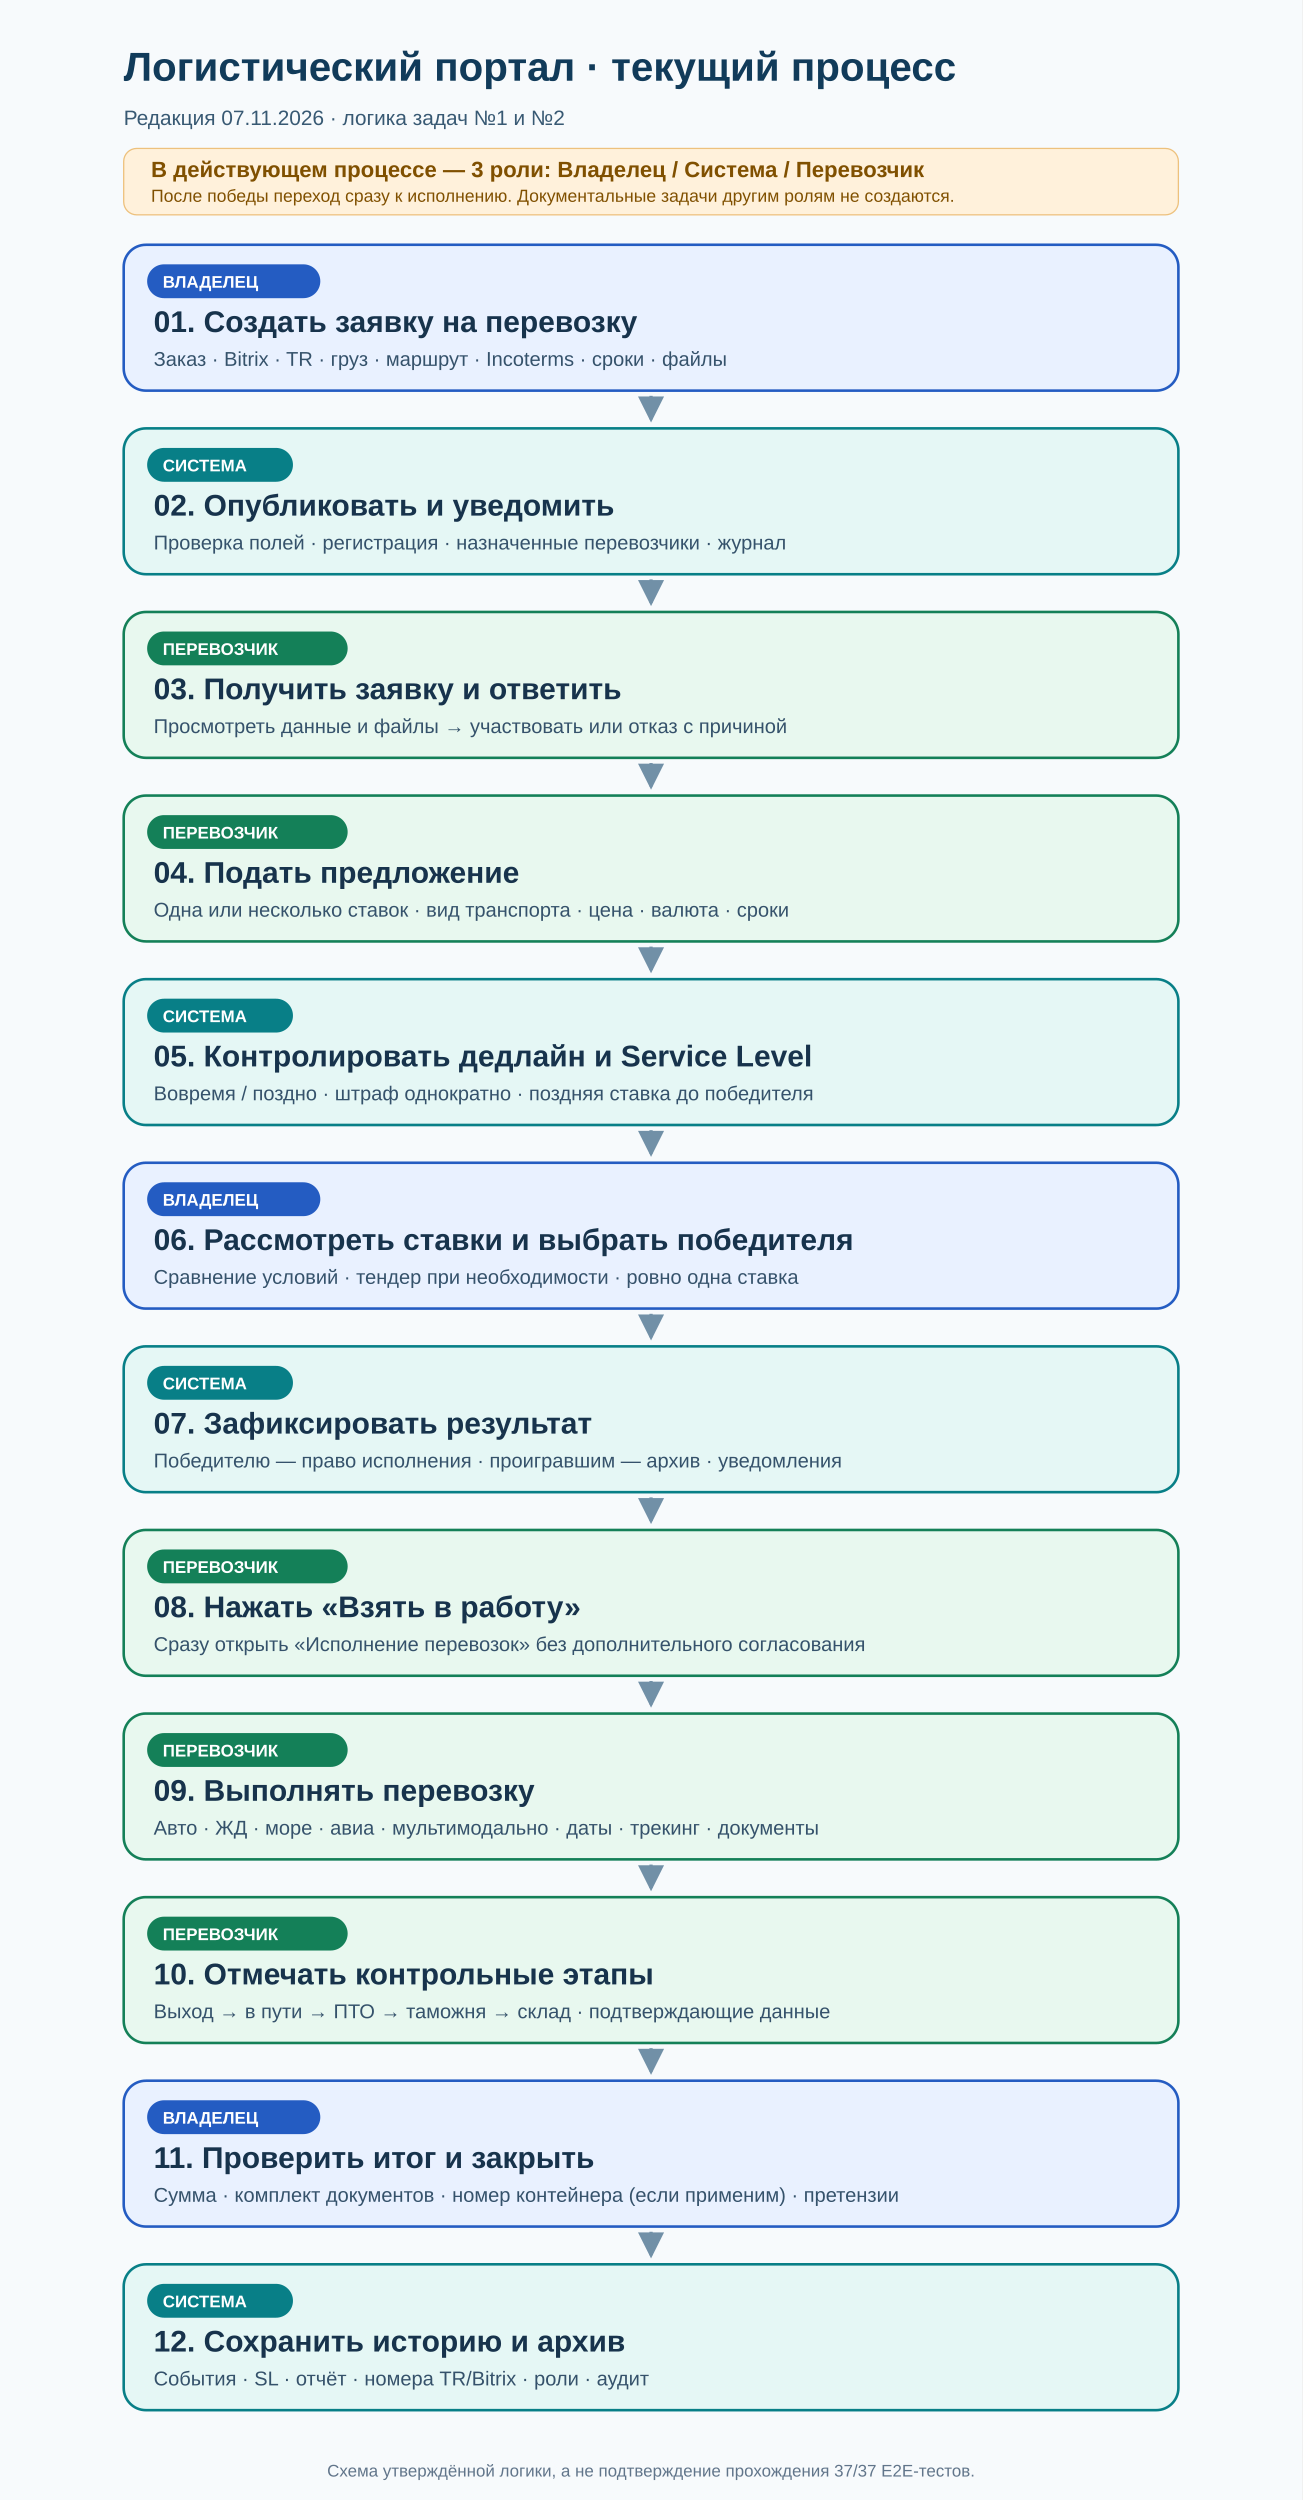
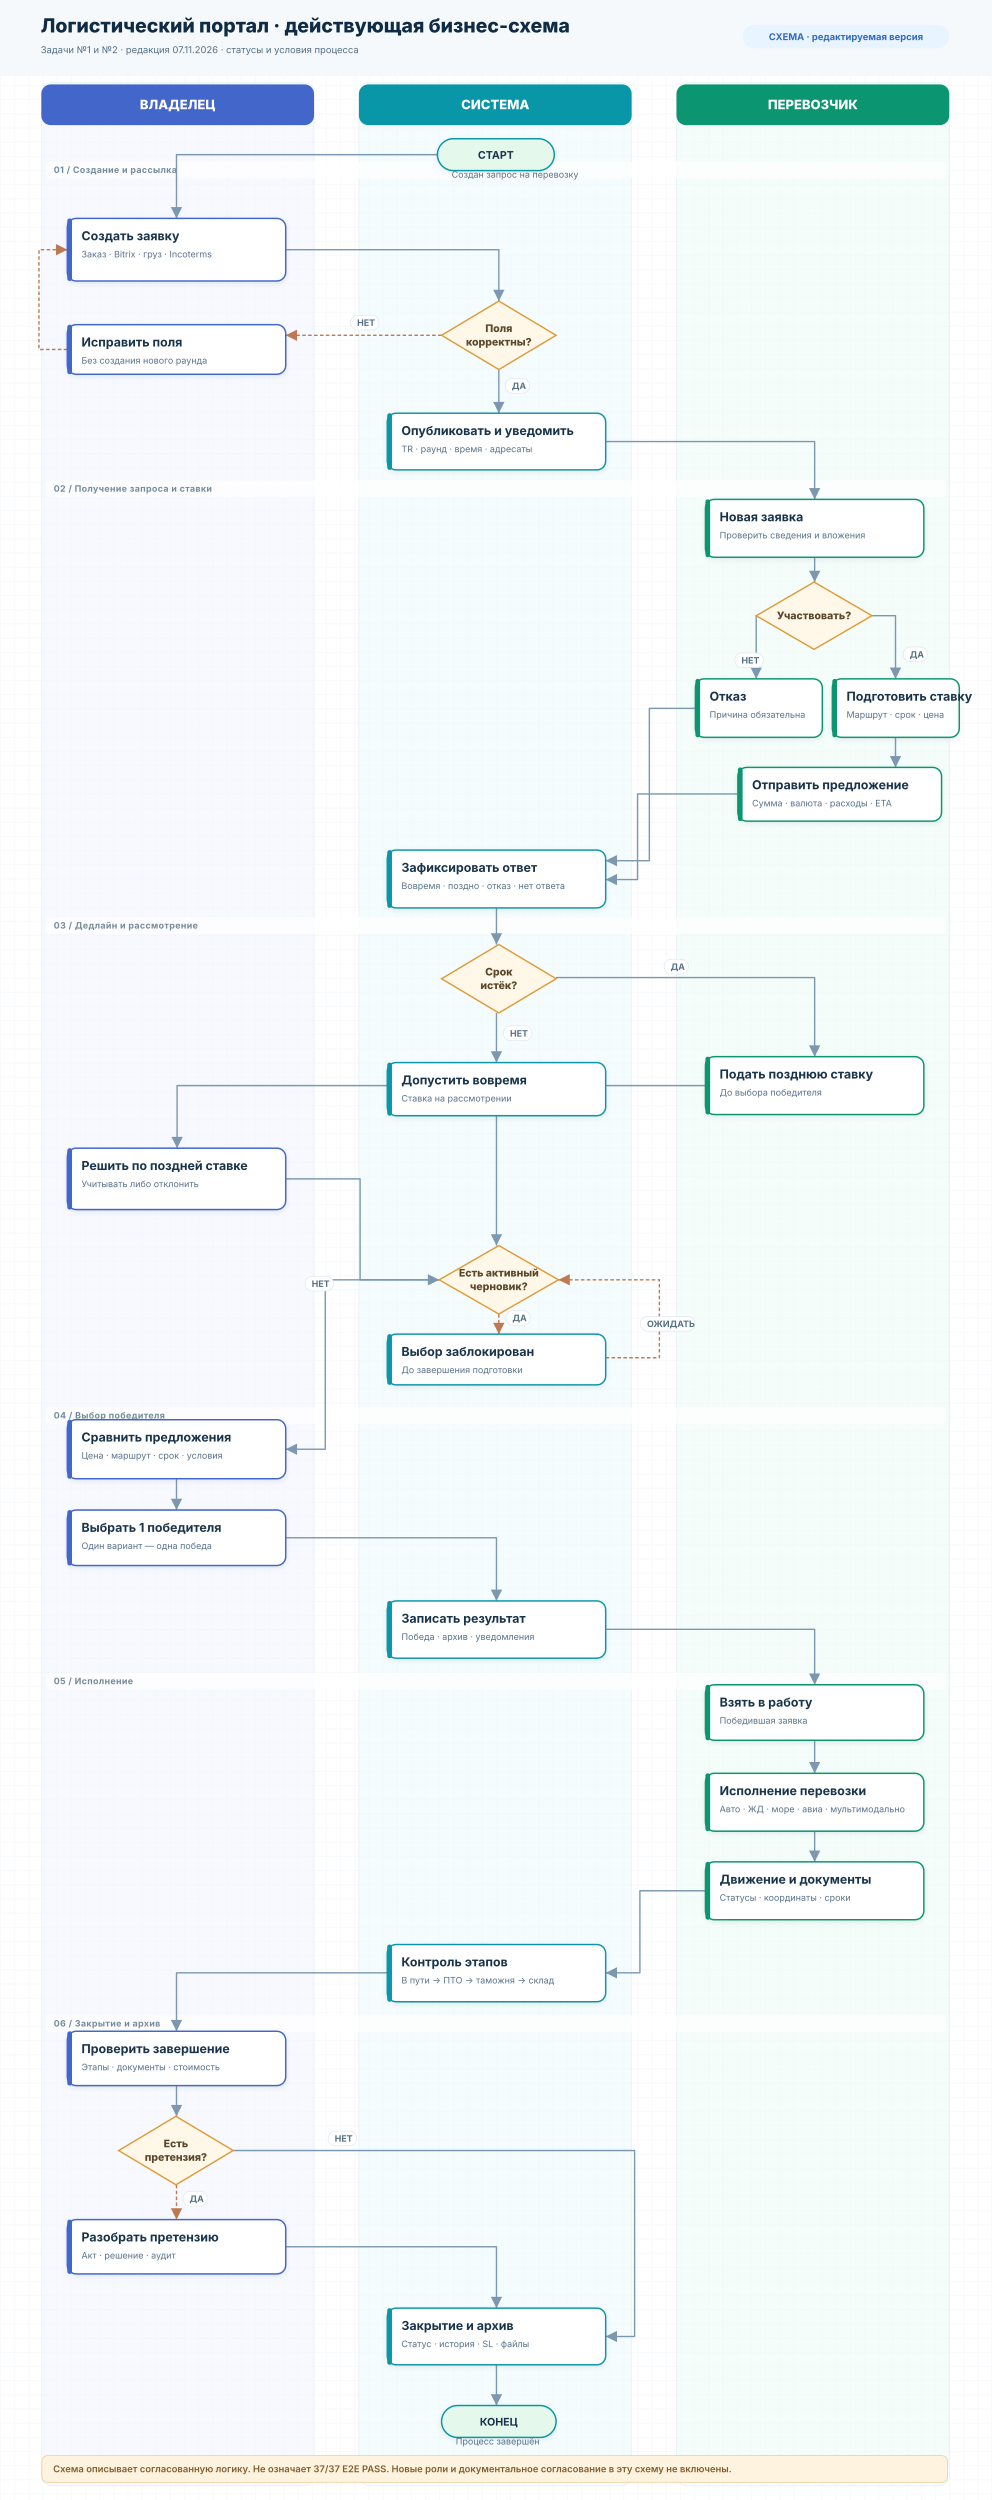
- <svg xmlns="http://www.w3.org/2000/svg" width="1000" height="1920" viewBox="0 0 1000 1920" role="img" aria-label="Актуальная бизнес-схема логистического портала. Роли: Владелец, Система, Перевозчик. От создания заявки до архива.">
+ <svg xmlns="http://www.w3.org/2000/svg" viewBox="0 0 1680 4235" width="1680" height="4235" role="img" aria-label="Бизнес-процесс логистического портала: Владелец, Система, Перевозчик. Ветвления, ставки, победитель, исполнение, закрытие.">
  <defs>
-     <marker id="arrow" markerWidth="8" markerHeight="8" refX="7" refY="4" orient="auto">
-       <path d="M0 0 L8 4 L0 8 Z" fill="#7190a7" />
+     <marker id="endArrow" markerWidth="9" markerHeight="9" refX="8" refY="4" orient="auto">
+       <path d="M0 0 L8 4 L0 8 Z" fill="#7c98b0" />
    </marker>
+     <marker id="redArrow" markerWidth="9" markerHeight="9" refX="8" refY="4" orient="auto">
+       <path d="M0 0 L8 4 L0 8 Z" fill="#bf7950" />
+     </marker>
+     <pattern id="microgrid" width="24" height="24" patternUnits="userSpaceOnUse">
+       <path d="M24 0 H0 V24" fill="none" stroke="#e9eff5" stroke-width="1" />
+     </pattern>
+     <filter id="shadow" x="-15%" y="-20%" width="135%" height="150%">
+       <feDropShadow dx="0" dy="3" stdDeviation="4" flood-color="#526b82" flood-opacity="0.12" />
+     </filter>
  </defs>
-   <rect width="1000" height="1920" fill="#f7fafc" />
-   <text x="95" y="62" font-family="Arial,DejaVu Sans,sans-serif" font-size="31" font-weight="800" fill="#113b5a">Логистический портал · текущий процесс</text>
-   <text x="95" y="96" font-family="Arial,DejaVu Sans,sans-serif" font-size="16" fill="#385973">Редакция 07.11.2026 · логика задач №1 и №2</text>
-   <rect x="95" y="114" width="810" height="51" rx="10" fill="#fff1db" stroke="#edc17d" />
-   <text x="116" y="136" font-family="Arial,DejaVu Sans,sans-serif" font-size="17" font-weight="700" fill="#805000">В действующем процессе — 3 роли: Владелец / Система / Перевозчик</text>
-   <text x="116" y="155" font-family="Arial,DejaVu Sans,sans-serif" font-size="13.5" fill="#805000">После победы переход сразу к исполнению. Документальные задачи другим ролям не создаются.</text>
-   <g font-family="Arial,DejaVu Sans,sans-serif">
-     <path d="M 500 304 V 322" stroke="#7190a7" stroke-width="2.5" fill="none" marker-end="url(#arrow)" />
-     <path d="M 500 445 V 463" stroke="#7190a7" stroke-width="2.5" fill="none" marker-end="url(#arrow)" />
-     <path d="M 500 586 V 604" stroke="#7190a7" stroke-width="2.5" fill="none" marker-end="url(#arrow)" />
-     <path d="M 500 727 V 745" stroke="#7190a7" stroke-width="2.5" fill="none" marker-end="url(#arrow)" />
-     <path d="M 500 868 V 886" stroke="#7190a7" stroke-width="2.5" fill="none" marker-end="url(#arrow)" />
-     <path d="M 500 1009 V 1027" stroke="#7190a7" stroke-width="2.5" fill="none" marker-end="url(#arrow)" />
-     <path d="M 500 1150 V 1168" stroke="#7190a7" stroke-width="2.5" fill="none" marker-end="url(#arrow)" />
-     <path d="M 500 1291 V 1309" stroke="#7190a7" stroke-width="2.5" fill="none" marker-end="url(#arrow)" />
-     <path d="M 500 1432 V 1450" stroke="#7190a7" stroke-width="2.5" fill="none" marker-end="url(#arrow)" />
-     <path d="M 500 1573 V 1591" stroke="#7190a7" stroke-width="2.5" fill="none" marker-end="url(#arrow)" />
-     <path d="M 500 1714 V 1732" stroke="#7190a7" stroke-width="2.5" fill="none" marker-end="url(#arrow)" />
-     <g>
-       <rect x="95" y="188" width="810" height="112" rx="17" fill="#e9f1ff" stroke="#245cc2" stroke-width="2" />
-       <rect x="113" y="203" width="133" height="26" rx="13" fill="#245cc2" />
-       <text x="125" y="221" fill="#fff" font-size="13" font-weight="700">ВЛАДЕЛЕЦ</text>
-       <text x="118" y="255" fill="#17334c" font-size="23" font-weight="750">01. Создать заявку на перевозку</text>
-       <text x="118" y="281" fill="#35526b" font-size="15.4">Заказ · Bitrix · TR · груз · маршрут · Incoterms · сроки · файлы</text>
-     </g>
-     <g>
-       <rect x="95" y="329" width="810" height="112" rx="17" fill="#e5f7f5" stroke="#087f87" stroke-width="2" />
-       <rect x="113" y="344" width="112" height="26" rx="13" fill="#087f87" />
-       <text x="125" y="362" fill="#fff" font-size="13" font-weight="700">СИСТЕМА</text>
-       <text x="118" y="396" fill="#17334c" font-size="23" font-weight="750">02. Опубликовать и уведомить</text>
-       <text x="118" y="422" fill="#35526b" font-size="15.4">Проверка полей · регистрация · назначенные перевозчики · журнал</text>
-     </g>
-     <g>
-       <rect x="95" y="470" width="810" height="112" rx="17" fill="#e8f8ef" stroke="#148058" stroke-width="2" />
-       <rect x="113" y="485" width="154" height="26" rx="13" fill="#148058" />
-       <text x="125" y="503" fill="#fff" font-size="13" font-weight="700">ПЕРЕВОЗЧИК</text>
-       <text x="118" y="537" fill="#17334c" font-size="23" font-weight="750">03. Получить заявку и ответить</text>
-       <text x="118" y="563" fill="#35526b" font-size="15.4">Просмотреть данные и файлы → участвовать или отказ с причиной</text>
-     </g>
-     <g>
-       <rect x="95" y="611" width="810" height="112" rx="17" fill="#e8f8ef" stroke="#148058" stroke-width="2" />
-       <rect x="113" y="626" width="154" height="26" rx="13" fill="#148058" />
-       <text x="125" y="644" fill="#fff" font-size="13" font-weight="700">ПЕРЕВОЗЧИК</text>
-       <text x="118" y="678" fill="#17334c" font-size="23" font-weight="750">04. Подать предложение</text>
-       <text x="118" y="704" fill="#35526b" font-size="15.4">Одна или несколько ставок · вид транспорта · цена · валюта · сроки</text>
-     </g>
-     <g>
-       <rect x="95" y="752" width="810" height="112" rx="17" fill="#e5f7f5" stroke="#087f87" stroke-width="2" />
-       <rect x="113" y="767" width="112" height="26" rx="13" fill="#087f87" />
-       <text x="125" y="785" fill="#fff" font-size="13" font-weight="700">СИСТЕМА</text>
-       <text x="118" y="819" fill="#17334c" font-size="23" font-weight="750">05. Контролировать дедлайн и Service Level</text>
-       <text x="118" y="845" fill="#35526b" font-size="15.4">Вовремя / поздно · штраф однократно · поздняя ставка до победителя</text>
-     </g>
-     <g>
-       <rect x="95" y="893" width="810" height="112" rx="17" fill="#e9f1ff" stroke="#245cc2" stroke-width="2" />
-       <rect x="113" y="908" width="133" height="26" rx="13" fill="#245cc2" />
-       <text x="125" y="926" fill="#fff" font-size="13" font-weight="700">ВЛАДЕЛЕЦ</text>
-       <text x="118" y="960" fill="#17334c" font-size="23" font-weight="750">06. Рассмотреть ставки и выбрать победителя</text>
-       <text x="118" y="986" fill="#35526b" font-size="15.4">Сравнение условий · тендер при необходимости · ровно одна ставка</text>
-     </g>
-     <g>
-       <rect x="95" y="1034" width="810" height="112" rx="17" fill="#e5f7f5" stroke="#087f87" stroke-width="2" />
-       <rect x="113" y="1049" width="112" height="26" rx="13" fill="#087f87" />
-       <text x="125" y="1067" fill="#fff" font-size="13" font-weight="700">СИСТЕМА</text>
-       <text x="118" y="1101" fill="#17334c" font-size="23" font-weight="750">07. Зафиксировать результат</text>
-       <text x="118" y="1127" fill="#35526b" font-size="15.4">Победителю — право исполнения · проигравшим — архив · уведомления</text>
-     </g>
-     <g>
-       <rect x="95" y="1175" width="810" height="112" rx="17" fill="#e8f8ef" stroke="#148058" stroke-width="2" />
-       <rect x="113" y="1190" width="154" height="26" rx="13" fill="#148058" />
-       <text x="125" y="1208" fill="#fff" font-size="13" font-weight="700">ПЕРЕВОЗЧИК</text>
-       <text x="118" y="1242" fill="#17334c" font-size="23" font-weight="750">08. Нажать «Взять в работу»</text>
-       <text x="118" y="1268" fill="#35526b" font-size="15.4">Сразу открыть «Исполнение перевозок» без дополнительного согласования</text>
-     </g>
-     <g>
-       <rect x="95" y="1316" width="810" height="112" rx="17" fill="#e8f8ef" stroke="#148058" stroke-width="2" />
-       <rect x="113" y="1331" width="154" height="26" rx="13" fill="#148058" />
-       <text x="125" y="1349" fill="#fff" font-size="13" font-weight="700">ПЕРЕВОЗЧИК</text>
-       <text x="118" y="1383" fill="#17334c" font-size="23" font-weight="750">09. Выполнять перевозку</text>
-       <text x="118" y="1409" fill="#35526b" font-size="15.4">Авто · ЖД · море · авиа · мультимодально · даты · трекинг · документы</text>
-     </g>
-     <g>
-       <rect x="95" y="1457" width="810" height="112" rx="17" fill="#e8f8ef" stroke="#148058" stroke-width="2" />
-       <rect x="113" y="1472" width="154" height="26" rx="13" fill="#148058" />
-       <text x="125" y="1490" fill="#fff" font-size="13" font-weight="700">ПЕРЕВОЗЧИК</text>
-       <text x="118" y="1524" fill="#17334c" font-size="23" font-weight="750">10. Отмечать контрольные этапы</text>
-       <text x="118" y="1550" fill="#35526b" font-size="15.4">Выход → в пути → ПТО → таможня → склад · подтверждающие данные</text>
-     </g>
-     <g>
-       <rect x="95" y="1598" width="810" height="112" rx="17" fill="#e9f1ff" stroke="#245cc2" stroke-width="2" />
-       <rect x="113" y="1613" width="133" height="26" rx="13" fill="#245cc2" />
-       <text x="125" y="1631" fill="#fff" font-size="13" font-weight="700">ВЛАДЕЛЕЦ</text>
-       <text x="118" y="1665" fill="#17334c" font-size="23" font-weight="750">11. Проверить итог и закрыть</text>
-       <text x="118" y="1691" fill="#35526b" font-size="15.4">Сумма · комплект документов · номер контейнера (если применим) · претензии</text>
-     </g>
-     <g>
-       <rect x="95" y="1739" width="810" height="112" rx="17" fill="#e5f7f5" stroke="#087f87" stroke-width="2" />
-       <rect x="113" y="1754" width="112" height="26" rx="13" fill="#087f87" />
-       <text x="125" y="1772" fill="#fff" font-size="13" font-weight="700">СИСТЕМА</text>
-       <text x="118" y="1806" fill="#17334c" font-size="23" font-weight="750">12. Сохранить историю и архив</text>
-       <text x="118" y="1832" fill="#35526b" font-size="15.4">События · SL · отчёт · номера TR/Bitrix · роли · аудит</text>
-     </g>
-   </g>
-   <text x="500" y="1902" text-anchor="middle" font-family="Arial,DejaVu Sans,sans-serif" font-size="13" fill="#61758a">Схема утверждённой логики, а не подтверждение прохождения 37/37 E2E-тестов.</text>
+   <style>.node{cursor:pointer;transition:opacity .12s}.node:hover .node-frame{stroke-width:3;filter:url(#shadow)}.node.selected .node-frame{stroke:#f29c44;stroke-width:4}text{font-family:Inter,Arial,"DejaVu Sans",sans-serif}.title{font-weight:700;fill:#18334a}.sub{font-size:15.2px;fill:#567089}.phase{font-size:15px;letter-spacing:.04em;fill:#748a9a;font-weight:700}.edge{fill:none;stroke:#7c98b0;stroke-width:2.4;stroke-linejoin:round}.edge-warn{stroke:#bf7950;stroke-dasharray:6,4}.edge-label{font-size:15px;fill:#557083;font-weight:700}</style>
+   <rect width="1680" height="4235" fill="#fff" />
+   <rect width="1680" height="4235" fill="url(#microgrid)" />
+   <rect width="1680" height="129" fill="#f6f9fc" />
+   <text x="69" y="55" font-size="33" font-weight="800" fill="#102c45">Логистический портал · действующая бизнес-схема</text>
+   <text x="69" y="90" font-size="16" fill="#526e84">Задачи №1 и №2 · редакция 07.11.2026 · статусы и условия процесса</text>
+   <rect x="1258" y="42" width="350" height="40" rx="20" fill="#e8f4ff" />
+   <text x="1433" y="68" font-size="16" text-anchor="middle" font-weight="700" fill="#326ac0">СХЕМА · редактируемая версия</text>
+   <rect x="70" y="140" width="462" height="4071" rx="18" fill="#f1f5ff" opacity=".58" stroke="#d9e6ef" stroke-width="1.4" />
+   <rect x="70" y="143" width="462" height="69" rx="16" fill="#4266ca" />
+   <text x="301" y="185" font-size="22" font-weight="800" fill="#fff" text-anchor="middle">ВЛАДЕЛЕЦ</text>
+   <rect x="608" y="140" width="462" height="4071" rx="18" fill="#ecfafb" opacity=".58" stroke="#d9e6ef" stroke-width="1.4" />
+   <rect x="608" y="143" width="462" height="69" rx="16" fill="#0a96a9" />
+   <text x="839" y="185" font-size="22" font-weight="800" fill="#fff" text-anchor="middle">СИСТЕМА</text>
+   <rect x="1146" y="140" width="462" height="4071" rx="18" fill="#ecfbf4" opacity=".58" stroke="#d9e6ef" stroke-width="1.4" />
+   <rect x="1146" y="143" width="462" height="69" rx="16" fill="#0b9570" />
+   <text x="1377" y="185" font-size="22" font-weight="800" fill="#fff" text-anchor="middle">ПЕРЕВОЗЧИК</text>
+   <rect x="78" y="274" width="1525" height="28" rx="6" fill="#fff" opacity=".74" />
+   <text x="91" y="293" class="phase">01 / Создание и рассылка</text>
+   <rect x="78" y="814" width="1525" height="28" rx="6" fill="#fff" opacity=".74" />
+   <text x="91" y="833" class="phase">02 / Получение запроса и ставки</text>
+   <rect x="78" y="1554" width="1525" height="28" rx="6" fill="#fff" opacity=".74" />
+   <text x="91" y="1573" class="phase">03 / Дедлайн и рассмотрение</text>
+   <rect x="78" y="2384" width="1525" height="28" rx="6" fill="#fff" opacity=".74" />
+   <text x="91" y="2403" class="phase">04 / Выбор победителя</text>
+   <rect x="78" y="2834" width="1525" height="28" rx="6" fill="#fff" opacity=".74" />
+   <text x="91" y="2853" class="phase">05 / Исполнение</text>
+   <rect x="78" y="3414" width="1525" height="28" rx="6" fill="#fff" opacity=".74" />
+   <text x="91" y="3433" class="phase">06 / Закрытие и архив</text>
+   <path id="e1" class="edge" d="M741 262 L299 262 L299 370" marker-end="url(#endArrow)" />
+   <path id="e2" class="edge" d="M484 423 L845 423 L845 510" marker-end="url(#endArrow)" />
+   <path id="e3" class="edge edge-warn" d="M748 568 L484 568" marker-end="url(#redArrow)" />
+   <rect x="594" y="534" width="48" height="25" rx="12" fill="#fff" stroke="#dae4ed" />
+   <text x="605" y="552" class="edge-label">НЕТ</text>
+   <path id="e4" class="edge edge-warn" d="M114 592 L66 592 L66 423 L114 423" marker-end="url(#redArrow)" />
+   <path id="e5" class="edge" d="M845 626 L845 700" marker-end="url(#endArrow)" />
+   <rect x="856" y="641" width="41" height="25" rx="12" fill="#fff" stroke="#dae4ed" />
+   <text x="867" y="659" class="edge-label">ДА</text>
+   <path id="e6" class="edge" d="M1026 748 L1380 748 L1380 846" marker-end="url(#endArrow)" />
+   <path id="e7" class="edge" d="M1380 944 L1380 986" marker-end="url(#endArrow)" />
+   <path id="e8" class="edge" d="M1281 1043 L1281 1150" marker-end="url(#endArrow)" />
+   <rect x="1245" y="1106" width="48" height="25" rx="12" fill="#fff" stroke="#dae4ed" />
+   <text x="1256" y="1124" class="edge-label">НЕТ</text>
+   <path id="e9" class="edge" d="M1477 1043 L1517 1043 L1517 1150" marker-end="url(#endArrow)" />
+   <rect x="1530" y="1096" width="41" height="25" rx="12" fill="#fff" stroke="#dae4ed" />
+   <text x="1541" y="1114" class="edge-label">ДА</text>
+   <path id="e10" class="edge" d="M1517 1249 L1517 1300" marker-end="url(#endArrow)" />
+   <path id="e11" class="edge" d="M1250 1345 L1080 1345 L1080 1490 L1026 1490" marker-end="url(#endArrow)" />
+   <path id="e12" class="edge" d="M1178 1200 L1100 1200 L1100 1458 L1026 1458" marker-end="url(#endArrow)" />
+   <path id="e13" class="edge" d="M841 1538 L841 1600" marker-end="url(#endArrow)" />
+   <path id="e14" class="edge" d="M841 1716 L841 1800" marker-end="url(#endArrow)" />
+   <rect x="853" y="1738" width="48" height="25" rx="12" fill="#fff" stroke="#dae4ed" />
+   <text x="864" y="1756" class="edge-label">НЕТ</text>
+   <path id="e15" class="edge" d="M942 1656 L1380 1656 L1380 1790" marker-end="url(#endArrow)" />
+   <rect x="1125" y="1625" width="41" height="25" rx="12" fill="#fff" stroke="#dae4ed" />
+   <text x="1136" y="1643" class="edge-label">ДА</text>
+   <path id="e16" class="edge" d="M1195 1839 L300 1839 L300 1945" marker-end="url(#endArrow)" />
+   <path id="e17" class="edge" d="M841 1890 L841 2110" marker-end="url(#endArrow)" />
+   <path id="e18" class="edge" d="M484 1997 L610 1997 L610 2168 L744 2168" marker-end="url(#endArrow)" />
+   <path id="e19" class="edge edge-warn" d="M845 2226 L845 2260" marker-end="url(#redArrow)" />
+   <rect x="857" y="2220" width="41" height="25" rx="12" fill="#fff" stroke="#dae4ed" />
+   <text x="868" y="2238" class="edge-label">ДА</text>
+   <path id="e20" class="edge edge-warn" d="M1026 2300 L1117 2300 L1117 2168 L946 2168" marker-end="url(#redArrow)" />
+   <rect x="1085" y="2230" width="92" height="25" rx="12" fill="#fff" stroke="#dae4ed" />
+   <text x="1096" y="2248" class="edge-label">ОЖИДАТЬ</text>
+   <path id="e21" class="edge" d="M744 2168 L551 2168 L551 2455 L484 2455" marker-end="url(#endArrow)" />
+   <rect x="517" y="2162" width="48" height="25" rx="12" fill="#fff" stroke="#dae4ed" />
+   <text x="528" y="2180" class="edge-label">НЕТ</text>
+   <path id="e22" class="edge" d="M299 2505 L299 2558" marker-end="url(#endArrow)" />
+   <path id="e23" class="edge" d="M484 2605 L841 2605 L841 2712" marker-end="url(#endArrow)" />
+   <path id="e24" class="edge" d="M1026 2760 L1380 2760 L1380 2854" marker-end="url(#endArrow)" />
+   <path id="e25" class="edge" d="M1380 2948 L1380 3004" marker-end="url(#endArrow)" />
+   <path id="e26" class="edge" d="M1380 3102 L1380 3154" marker-end="url(#endArrow)" />
+   <path id="e27" class="edge" d="M1195 3203 L1084 3203 L1084 3342 L1026 3342" marker-end="url(#endArrow)" />
+   <path id="e28" class="edge" d="M656 3342 L299 3342 L299 3441" marker-end="url(#endArrow)" />
+   <path id="e29" class="edge" d="M299 3533 L299 3585" marker-end="url(#endArrow)" />
+   <path id="e30" class="edge edge-warn" d="M299 3701 L299 3760" marker-end="url(#redArrow)" />
+   <rect x="310" y="3712" width="41" height="25" rx="12" fill="#fff" stroke="#dae4ed" />
+   <text x="321" y="3730" class="edge-label">ДА</text>
+   <path id="e31" class="edge" d="M395 3643 L1075 3643 L1075 3958 L1026 3958" marker-end="url(#endArrow)" />
+   <rect x="556" y="3610" width="48" height="25" rx="12" fill="#fff" stroke="#dae4ed" />
+   <text x="567" y="3628" class="edge-label">НЕТ</text>
+   <path id="e32" class="edge" d="M484 3806 L841 3806 L841 3910" marker-end="url(#endArrow)" />
+   <path id="e33" class="edge" d="M841 4006 L841 4075" marker-end="url(#endArrow)" />
+   <g class="node" data-node-id="start" data-detail="Начало процесса по новой заявке Владельца." data-role="system" data-title="СТАРТ">
+     <rect class="node-frame" x="741" y="235" width="198" height="54" rx="27" fill="#e4f8ec" stroke="#0a96a9" stroke-width="2.5" filter="url(#shadow)" />
+     <text x="840" y="269" text-anchor="middle" class="title" font-size="18" fill="#17334d">СТАРТ</text>
+     <text x="765" y="301" class="sub">Создан запрос на перевозку</text>
+   </g>
+   <g class="node" data-node-id="create" data-detail="Владелец вводит исходные поля, срок готовности, маршрут, дедлайн и загружает документы." data-role="owner" data-title="Создать заявку">
+     <rect class="node-frame" x="114" y="370" width="370" height="106" rx="15" fill="#fff" stroke="#4266ca" stroke-width="2.5" filter="url(#shadow)" />
+     <rect x="114" y="370" width="8" height="106" rx="4" fill="#4266ca" />
+     <text x="138" y="407" text-anchor="start" class="title" font-size="21" fill="#17334d">Создать заявку</text>
+     <text x="138" y="436" class="sub">Заказ · Bitrix · груз · Incoterms</text>
+   </g>
+   <g class="node" data-node-id="valid" data-detail="Система проверяет обязательные данные. Если неполно — возвращает на исправление, без публикации." data-role="system" data-title="Поля корректны?">
+     <path class="node-frame" d="M845 510 L942 568 L845 626 L748 568 Z" fill="#fff8e9" stroke="#df9935" stroke-width="2.4" />
+     <text x="845" y="562.5" text-anchor="middle" font-size="17.8" font-weight="800" fill="#5a472c">Поля</text>
+     <text x="845" y="585.5" text-anchor="middle" font-size="17.8" font-weight="800" fill="#5a472c">корректны?</text>
+   </g>
+   <g class="node" data-node-id="fix" data-detail="Ошибка валидации возвращается владельцу. Исходная заявка остаётся черновиком." data-role="owner" data-title="Исправить поля">
+     <rect class="node-frame" x="114" y="550" width="370" height="84" rx="15" fill="#fff" stroke="#4266ca" stroke-width="2.5" filter="url(#shadow)" />
+     <rect x="114" y="550" width="8" height="84" rx="4" fill="#4266ca" />
+     <text x="138" y="587" text-anchor="start" class="title" font-size="21" fill="#17334d">Исправить поля</text>
+     <text x="138" y="616" class="sub">Без создания нового раунда</text>
+   </g>
+   <g class="node" data-node-id="publish" data-detail="Система назначает неизменный TR, регистрирует раунд и уведомляет назначенных перевозчиков." data-role="system" data-title="Опубликовать и уведомить">
+     <rect class="node-frame" x="656" y="700" width="370" height="96" rx="15" fill="#fff" stroke="#0a96a9" stroke-width="2.5" filter="url(#shadow)" />
+     <rect x="656" y="700" width="8" height="96" rx="4" fill="#0a96a9" />
+     <text x="680" y="737" text-anchor="start" class="title" font-size="21" fill="#17334d">Опубликовать и уведомить</text>
+     <text x="680" y="766" class="sub">TR · раунд · время · адресаты</text>
+   </g>
+   <g class="node" data-node-id="receive" data-detail="Перевозчик видит только назначенную заявку; чужие данные и файлы должны быть недоступны." data-role="carrier" data-title="Новая заявка">
+     <rect class="node-frame" x="1195" y="846" width="370" height="98" rx="15" fill="#fff" stroke="#0b9570" stroke-width="2.5" filter="url(#shadow)" />
+     <rect x="1195" y="846" width="8" height="98" rx="4" fill="#0b9570" />
+     <text x="1219" y="883" text-anchor="start" class="title" font-size="21" fill="#17334d">Новая заявка</text>
+     <text x="1219" y="912" class="sub">Проверить сведения и вложения</text>
+   </g>
+   <g class="node" data-node-id="choice" data-detail="Ответ перевозчика: участие либо отказ с обязательным обоснованием. Без ответа также фиксируется дедлайном." data-role="carrier" data-title="Участвовать?">
+     <path class="node-frame" d="M1379 986 L1477 1043 L1379 1100 L1281 1043 Z" fill="#fff8e9" stroke="#df9935" stroke-width="2.4" />
+     <text x="1379" y="1049" text-anchor="middle" font-size="17.8" font-weight="800" fill="#5a472c">Участвовать?</text>
+   </g>
+   <g class="node" data-node-id="decline" data-detail="Отказ по заявке фиксируется в журнале. Своевременный отказ не считается отсутствием ответа." data-role="carrier" data-title="Отказ">
+     <rect class="node-frame" x="1178" y="1150" width="215" height="99" rx="15" fill="#fff" stroke="#0b9570" stroke-width="2.5" filter="url(#shadow)" />
+     <rect x="1178" y="1150" width="8" height="99" rx="4" fill="#0b9570" />
+     <text x="1202" y="1187" text-anchor="start" class="title" font-size="21" fill="#17334d">Отказ</text>
+     <text x="1202" y="1216" class="sub">Причина обязательна</text>
+   </g>
+   <g class="node" data-node-id="prepare" data-detail="Возможны несколько вариантов: авто, ЖД, море, авиа и мультимодально. Импорт Excel/CSV не меняет чужие поля." data-role="carrier" data-title="Подготовить ставку">
+     <rect class="node-frame" x="1410" y="1150" width="215" height="99" rx="15" fill="#fff" stroke="#0b9570" stroke-width="2.5" filter="url(#shadow)" />
+     <rect x="1410" y="1150" width="8" height="99" rx="4" fill="#0b9570" />
+     <text x="1434" y="1187" text-anchor="start" class="title" font-size="21" fill="#17334d">Подготовить ставку</text>
+     <text x="1434" y="1216" class="sub">Маршрут · срок · цена</text>
+   </g>
+   <g class="node" data-node-id="submit" data-detail="Перевозчик вправе исправлять предложение до выбора победителя." data-role="carrier" data-title="Отправить предложение">
+     <rect class="node-frame" x="1250" y="1300" width="345" height="91" rx="15" fill="#fff" stroke="#0b9570" stroke-width="2.5" filter="url(#shadow)" />
+     <rect x="1250" y="1300" width="8" height="91" rx="4" fill="#0b9570" />
+     <text x="1274" y="1337" text-anchor="start" class="title" font-size="21" fill="#17334d">Отправить предложение</text>
+     <text x="1274" y="1366" class="sub">Сумма · валюта · расходы · ETA</text>
+   </g>
+   <g class="node" data-node-id="response" data-detail="Система фиксирует ответ и события SL; штраф за пропущенный срок должен быть однократным." data-role="system" data-title="Зафиксировать ответ">
+     <rect class="node-frame" x="656" y="1440" width="370" height="98" rx="15" fill="#fff" stroke="#0a96a9" stroke-width="2.5" filter="url(#shadow)" />
+     <rect x="656" y="1440" width="8" height="98" rx="4" fill="#0a96a9" />
+     <text x="680" y="1477" text-anchor="start" class="title" font-size="21" fill="#17334d">Зафиксировать ответ</text>
+     <text x="680" y="1506" class="sub">Вовремя · поздно · отказ · нет ответа</text>
+   </g>
+   <g class="node" data-node-id="deadline" data-detail="Время контролируется по Минску. Поздняя подача возможна до выбора победителя." data-role="system" data-title="Срок истёк?">
+     <path class="node-frame" d="M845 1600 L942 1658 L845 1716 L748 1658 Z" fill="#fff8e9" stroke="#df9935" stroke-width="2.4" />
+     <text x="845" y="1652.5" text-anchor="middle" font-size="17.8" font-weight="800" fill="#5a472c">Срок</text>
+     <text x="845" y="1675.5" text-anchor="middle" font-size="17.8" font-weight="800" fill="#5a472c">истёк?</text>
+   </g>
+   <g class="node" data-node-id="regular" data-detail="Своевременные предложения допускаются к рассмотрению, но не получают статус победителя." data-role="system" data-title="Допустить вовремя">
+     <rect class="node-frame" x="656" y="1800" width="370" height="90" rx="15" fill="#fff" stroke="#0a96a9" stroke-width="2.5" filter="url(#shadow)" />
+     <rect x="656" y="1800" width="8" height="90" rx="4" fill="#0a96a9" />
+     <text x="680" y="1837" text-anchor="start" class="title" font-size="21" fill="#17334d">Допустить вовремя</text>
+     <text x="680" y="1866" class="sub">Ставка на рассмотрении</text>
+   </g>
+   <g class="node" data-node-id="late" data-detail="Перевозчик может начать подготовку и подать позднюю ставку; сам факт подачи не означает автоматический допуск." data-role="carrier" data-title="Подать позднюю ставку">
+     <rect class="node-frame" x="1195" y="1790" width="370" height="98" rx="15" fill="#fff" stroke="#0b9570" stroke-width="2.5" filter="url(#shadow)" />
+     <rect x="1195" y="1790" width="8" height="98" rx="4" fill="#0b9570" />
+     <text x="1219" y="1827" text-anchor="start" class="title" font-size="21" fill="#17334d">Подать позднюю ставку</text>
+     <text x="1219" y="1856" class="sub">До выбора победителя</text>
+   </g>
+   <g class="node" data-node-id="consider" data-detail="Владелец решает, включать ли позднюю ставку в сравнение. История штрафа SL сохраняется." data-role="owner" data-title="Решить по поздней ставке">
+     <rect class="node-frame" x="114" y="1945" width="370" height="104" rx="15" fill="#fff" stroke="#4266ca" stroke-width="2.5" filter="url(#shadow)" />
+     <rect x="114" y="1945" width="8" height="104" rx="4" fill="#4266ca" />
+     <text x="138" y="1982" text-anchor="start" class="title" font-size="21" fill="#17334d">Решить по поздней ставке</text>
+     <text x="138" y="2011" class="sub">Учитывать либо отклонить</text>
+   </g>
+   <g class="node" data-node-id="active" data-detail="Пока перевозчик активно готовит позднюю ставку, выбор победителя запрещён на уровне UI и API." data-role="system" data-title="Есть активный черновик?">
+     <path class="node-frame" d="M845 2110 L946 2168 L845 2226 L744 2168 Z" fill="#fff8e9" stroke="#df9935" stroke-width="2.4" />
+     <text x="845" y="2162.5" text-anchor="middle" font-size="17.8" font-weight="800" fill="#5a472c">Есть активный</text>
+     <text x="845" y="2185.5" text-anchor="middle" font-size="17.8" font-weight="800" fill="#5a472c">черновик?</text>
+   </g>
+   <g class="node" data-node-id="lock" data-detail="Нужна проверяемая серверная политика прекращения зависшего черновика. Блокировка не должна быть вечной." data-role="system" data-title="Выбор заблокирован">
+     <rect class="node-frame" x="656" y="2260" width="370" height="86" rx="15" fill="#fff" stroke="#0a96a9" stroke-width="2.5" filter="url(#shadow)" />
+     <rect x="656" y="2260" width="8" height="86" rx="4" fill="#0a96a9" />
+     <text x="680" y="2297" text-anchor="start" class="title" font-size="21" fill="#17334d">Выбор заблокирован</text>
+     <text x="680" y="2326" class="sub">До завершения подготовки</text>
+   </g>
+   <g class="node" data-node-id="compare" data-detail="Владелец сравнивает варианты, при необходимости инициирует тендер, фиксирует обоснование." data-role="owner" data-title="Сравнить предложения">
+     <rect class="node-frame" x="114" y="2405" width="370" height="100" rx="15" fill="#fff" stroke="#4266ca" stroke-width="2.5" filter="url(#shadow)" />
+     <rect x="114" y="2405" width="8" height="100" rx="4" fill="#4266ca" />
+     <text x="138" y="2442" text-anchor="start" class="title" font-size="21" fill="#17334d">Сравнить предложения</text>
+     <text x="138" y="2471" class="sub">Цена · маршрут · срок · условия</text>
+   </g>
+   <g class="node" data-node-id="award" data-detail="Только Владелец назначает ровно одного победителя; проигравшие не получают право исполнения." data-role="owner" data-title="Выбрать 1 победителя">
+     <rect class="node-frame" x="114" y="2558" width="370" height="94" rx="15" fill="#fff" stroke="#4266ca" stroke-width="2.5" filter="url(#shadow)" />
+     <rect x="114" y="2558" width="8" height="94" rx="4" fill="#4266ca" />
+     <text x="138" y="2595" text-anchor="start" class="title" font-size="21" fill="#17334d">Выбрать 1 победителя</text>
+     <text x="138" y="2624" class="sub">Один вариант — одна победа</text>
+   </g>
+   <g class="node" data-node-id="result" data-detail="Система фиксирует победителя, закрывает раунд и архивирует проигравших с историей решений." data-role="system" data-title="Записать результат">
+     <rect class="node-frame" x="656" y="2712" width="370" height="97" rx="15" fill="#fff" stroke="#0a96a9" stroke-width="2.5" filter="url(#shadow)" />
+     <rect x="656" y="2712" width="8" height="97" rx="4" fill="#0a96a9" />
+     <text x="680" y="2749" text-anchor="start" class="title" font-size="21" fill="#17334d">Записать результат</text>
+     <text x="680" y="2778" class="sub">Победа · архив · уведомления</text>
+   </g>
+   <g class="node" data-node-id="take" data-detail="Выбранный перевозчик начинает исполнение напрямую, без отдельного документа согласования." data-role="carrier" data-title="Взять в работу">
+     <rect class="node-frame" x="1195" y="2854" width="370" height="94" rx="15" fill="#fff" stroke="#0b9570" stroke-width="2.5" filter="url(#shadow)" />
+     <rect x="1195" y="2854" width="8" height="94" rx="4" fill="#0b9570" />
+     <text x="1219" y="2891" text-anchor="start" class="title" font-size="21" fill="#17334d">Взять в работу</text>
+     <text x="1219" y="2920" class="sub">Победившая заявка</text>
+   </g>
+   <g class="node" data-node-id="execute" data-detail="Отдельная рабочая область исполнения: плановый/фактический выход, перевозка и документы." data-role="carrier" data-title="Исполнение перевозки">
+     <rect class="node-frame" x="1195" y="3004" width="370" height="98" rx="15" fill="#fff" stroke="#0b9570" stroke-width="2.5" filter="url(#shadow)" />
+     <rect x="1195" y="3004" width="8" height="98" rx="4" fill="#0b9570" />
+     <text x="1219" y="3041" text-anchor="start" class="title" font-size="21" fill="#17334d">Исполнение перевозки</text>
+     <text x="1219" y="3070" class="sub">Авто · ЖД · море · авиа · мультимодально</text>
+   </g>
+   <g class="node" data-node-id="track" data-detail="Перевозчик обновляет трекинг, прикладывает файлы, отмечает изменения сроков и контрольные точки." data-role="carrier" data-title="Движение и документы">
+     <rect class="node-frame" x="1195" y="3154" width="370" height="98" rx="15" fill="#fff" stroke="#0b9570" stroke-width="2.5" filter="url(#shadow)" />
+     <rect x="1195" y="3154" width="8" height="98" rx="4" fill="#0b9570" />
+     <text x="1219" y="3191" text-anchor="start" class="title" font-size="21" fill="#17334d">Движение и документы</text>
+     <text x="1219" y="3220" class="sub">Статусы · координаты · сроки</text>
+   </g>
+   <g class="node" data-node-id="stages" data-detail="Система контролирует полноту истории и документов. Задачи автоматически другим отделам сейчас не ставятся." data-role="system" data-title="Контроль этапов">
+     <rect class="node-frame" x="656" y="3294" width="370" height="97" rx="15" fill="#fff" stroke="#0a96a9" stroke-width="2.5" filter="url(#shadow)" />
+     <rect x="656" y="3294" width="8" height="97" rx="4" fill="#0a96a9" />
+     <text x="680" y="3331" text-anchor="start" class="title" font-size="21" fill="#17334d">Контроль этапов</text>
+     <text x="680" y="3360" class="sub">В пути → ПТО → таможня → склад</text>
+   </g>
+   <g class="node" data-node-id="review" data-detail="Владелец оценивает готовность к закрытию, подтверждает итоговую сумму и необходимость номера контейнера." data-role="owner" data-title="Проверить завершение">
+     <rect class="node-frame" x="114" y="3441" width="370" height="92" rx="15" fill="#fff" stroke="#4266ca" stroke-width="2.5" filter="url(#shadow)" />
+     <rect x="114" y="3441" width="8" height="92" rx="4" fill="#4266ca" />
+     <text x="138" y="3478" text-anchor="start" class="title" font-size="21" fill="#17334d">Проверить завершение</text>
+     <text x="138" y="3507" class="sub">Этапы · документы · стоимость</text>
+   </g>
+   <g class="node" data-node-id="claimdec" data-detail="Без претензии — переход к закрытию после обязательных проверок. При претензии требуется отдельное решение Владельца." data-role="owner" data-title="Есть претензия?">
+     <path class="node-frame" d="M298 3585 L395 3643 L298 3701 L201 3643 Z" fill="#fff8e9" stroke="#df9935" stroke-width="2.4" />
+     <text x="298" y="3637.5" text-anchor="middle" font-size="17.8" font-weight="800" fill="#5a472c">Есть</text>
+     <text x="298" y="3660.5" text-anchor="middle" font-size="17.8" font-weight="800" fill="#5a472c">претензия?</text>
+   </g>
+   <g class="node" data-node-id="claim" data-detail="Претензионную перевозку нельзя закрывать автоматически по одному действию перевозчика." data-role="owner" data-title="Разобрать претензию">
+     <rect class="node-frame" x="114" y="3760" width="370" height="92" rx="15" fill="#fff" stroke="#4266ca" stroke-width="2.5" filter="url(#shadow)" />
+     <rect x="114" y="3760" width="8" height="92" rx="4" fill="#4266ca" />
+     <text x="138" y="3797" text-anchor="start" class="title" font-size="21" fill="#17334d">Разобрать претензию</text>
+     <text x="138" y="3826" class="sub">Акт · решение · аудит</text>
+   </g>
+   <g class="node" data-node-id="complete" data-detail="Система фиксирует подтверждённое завершение, документы, единую идентификацию TR/Bitrix и историю." data-role="system" data-title="Закрытие и архив">
+     <rect class="node-frame" x="656" y="3910" width="370" height="96" rx="15" fill="#fff" stroke="#0a96a9" stroke-width="2.5" filter="url(#shadow)" />
+     <rect x="656" y="3910" width="8" height="96" rx="4" fill="#0a96a9" />
+     <text x="680" y="3947" text-anchor="start" class="title" font-size="21" fill="#17334d">Закрытие и архив</text>
+     <text x="680" y="3976" class="sub">Статус · история · SL · файлы</text>
+   </g>
+   <g class="node" data-node-id="end" data-detail="Схема текущего бизнес-процесса." data-role="system" data-title="КОНЕЦ">
+     <rect class="node-frame" x="748" y="4075" width="194" height="54" rx="27" fill="#e4f8ec" stroke="#0a96a9" stroke-width="2.5" filter="url(#shadow)" />
+     <text x="845" y="4109" text-anchor="middle" class="title" font-size="18" fill="#17334d">КОНЕЦ</text>
+     <text x="772" y="4141" class="sub">Процесс завершён</text>
+   </g>
+   <rect x="71" y="4160" width="1534" height="45" rx="9" fill="#fef3df" stroke="#e6c48c" />
+   <text x="90" y="4188" fill="#815d2f" font-size="16" font-weight="600">Схема описывает согласованную логику. Не означает 37/37 E2E PASS. Новые роли и документальное согласование в эту схему не включены.</text>
</svg>
